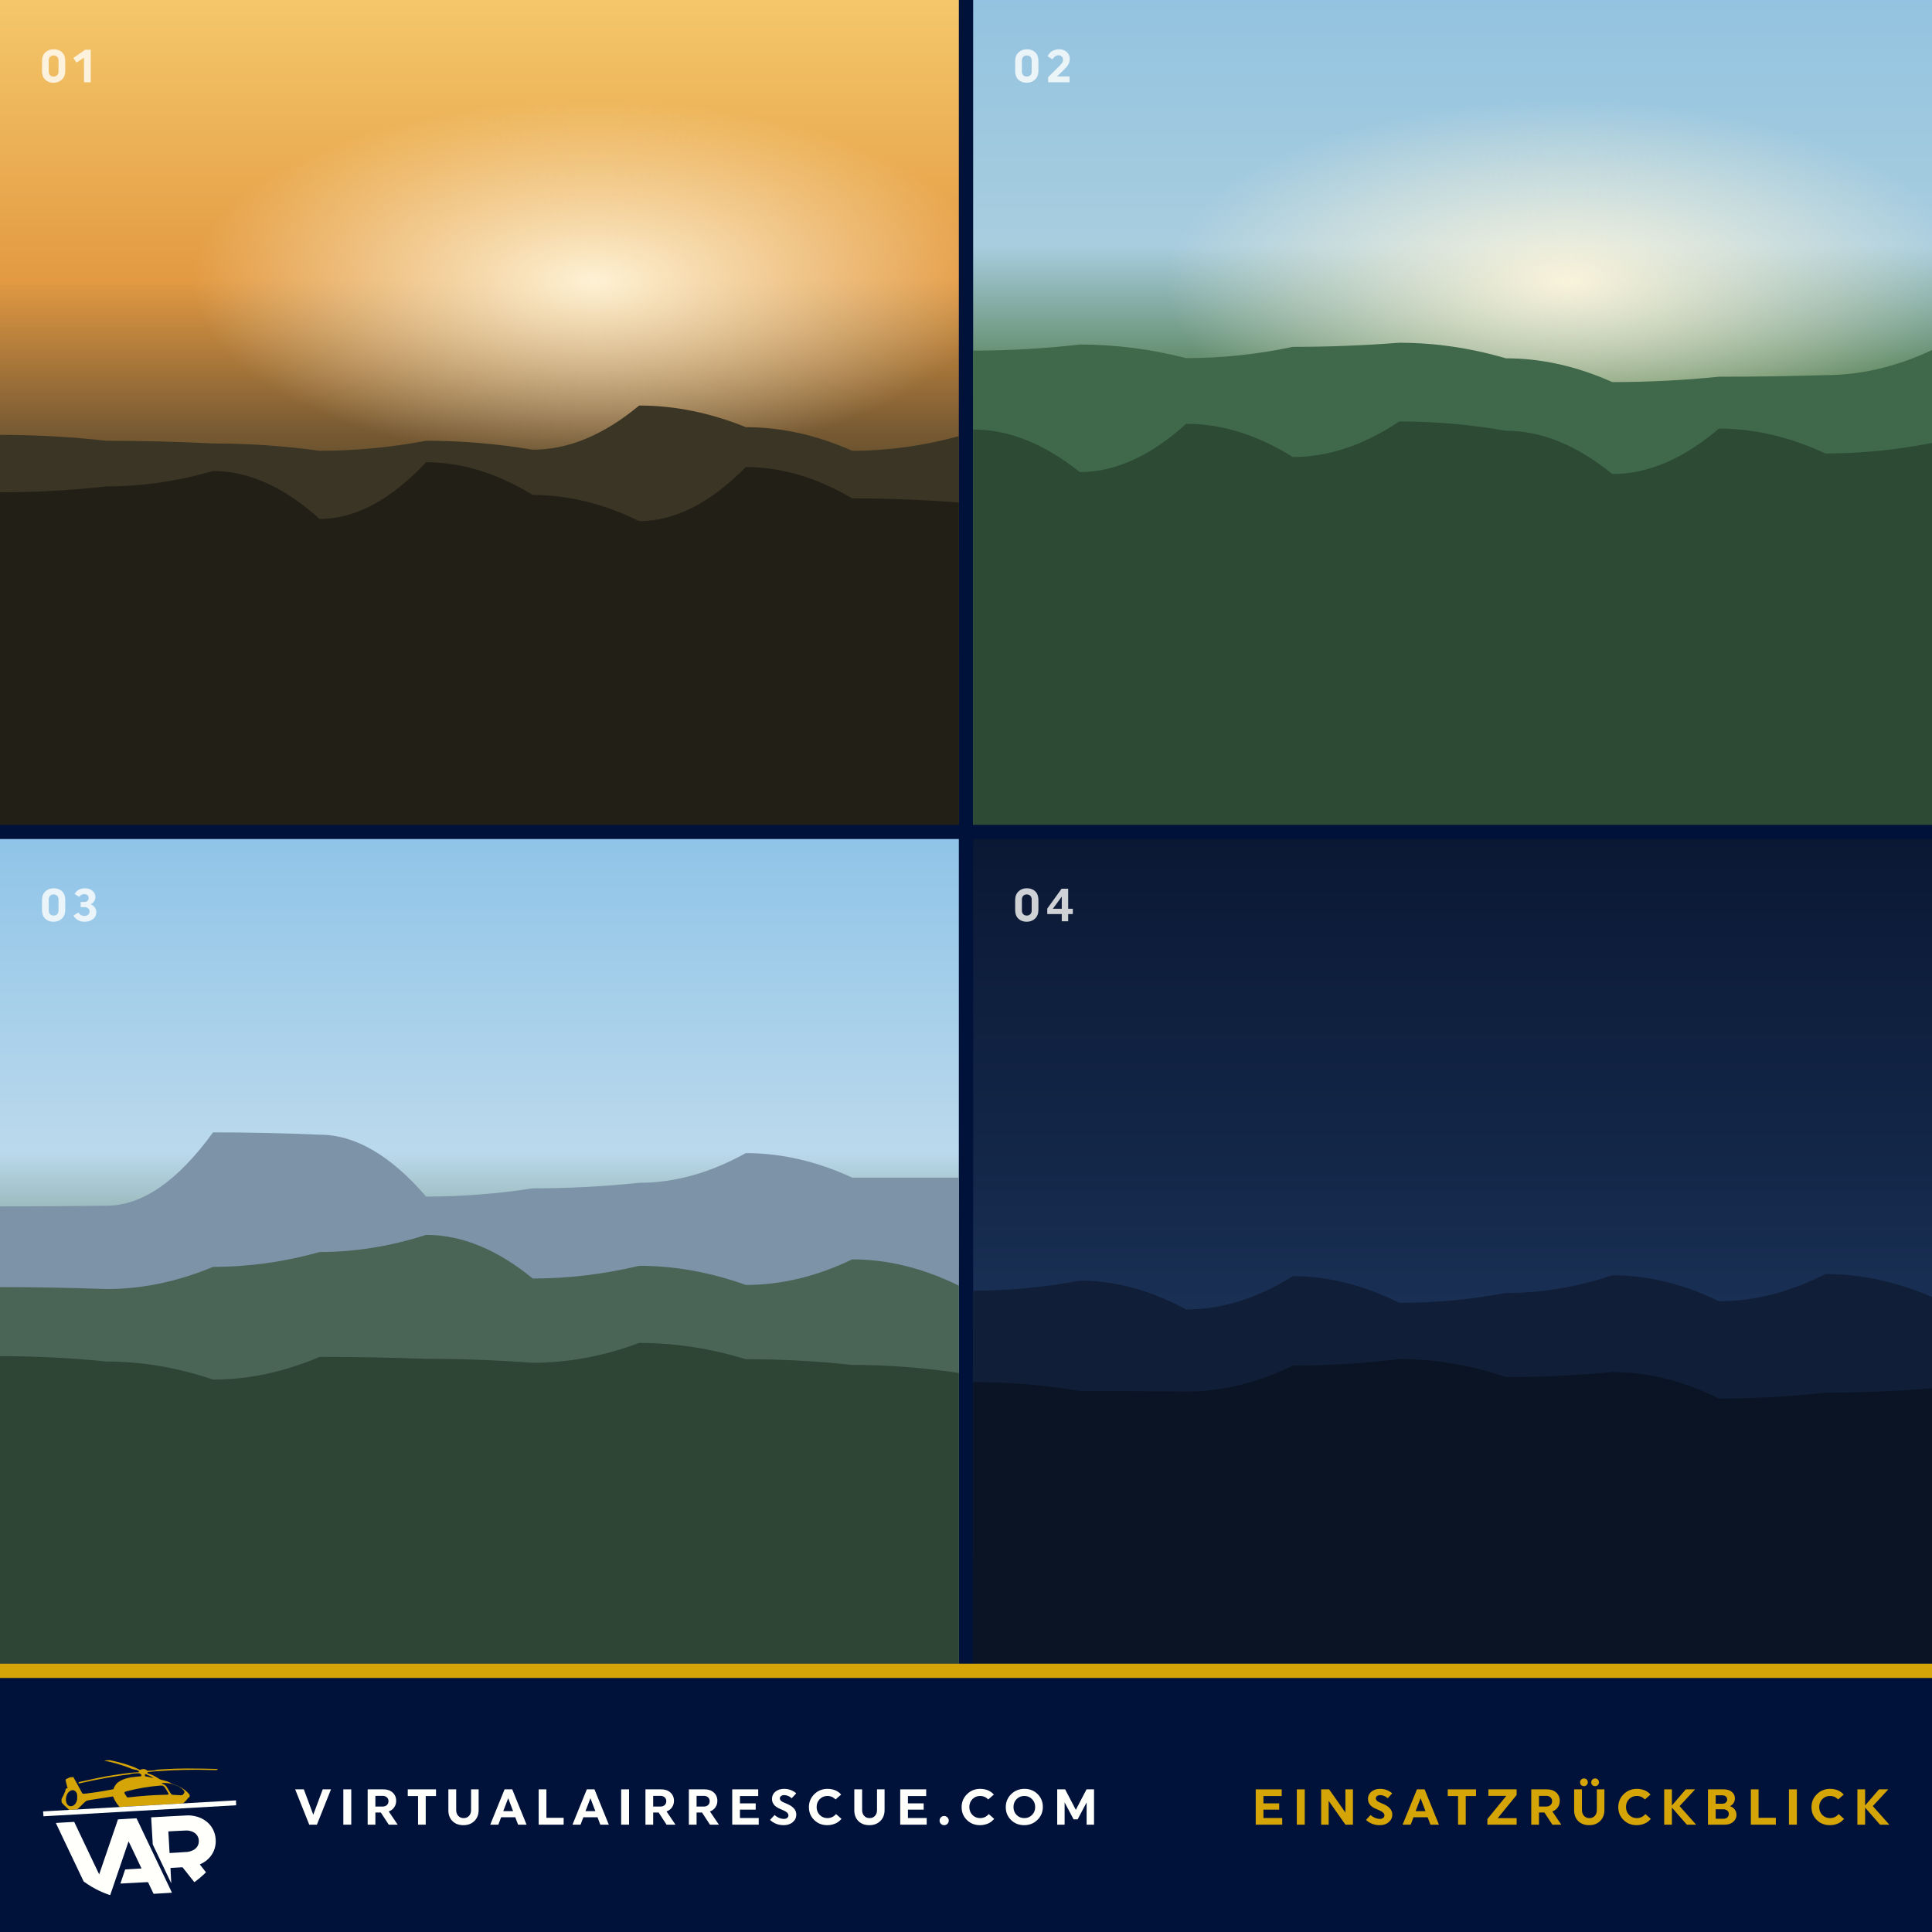
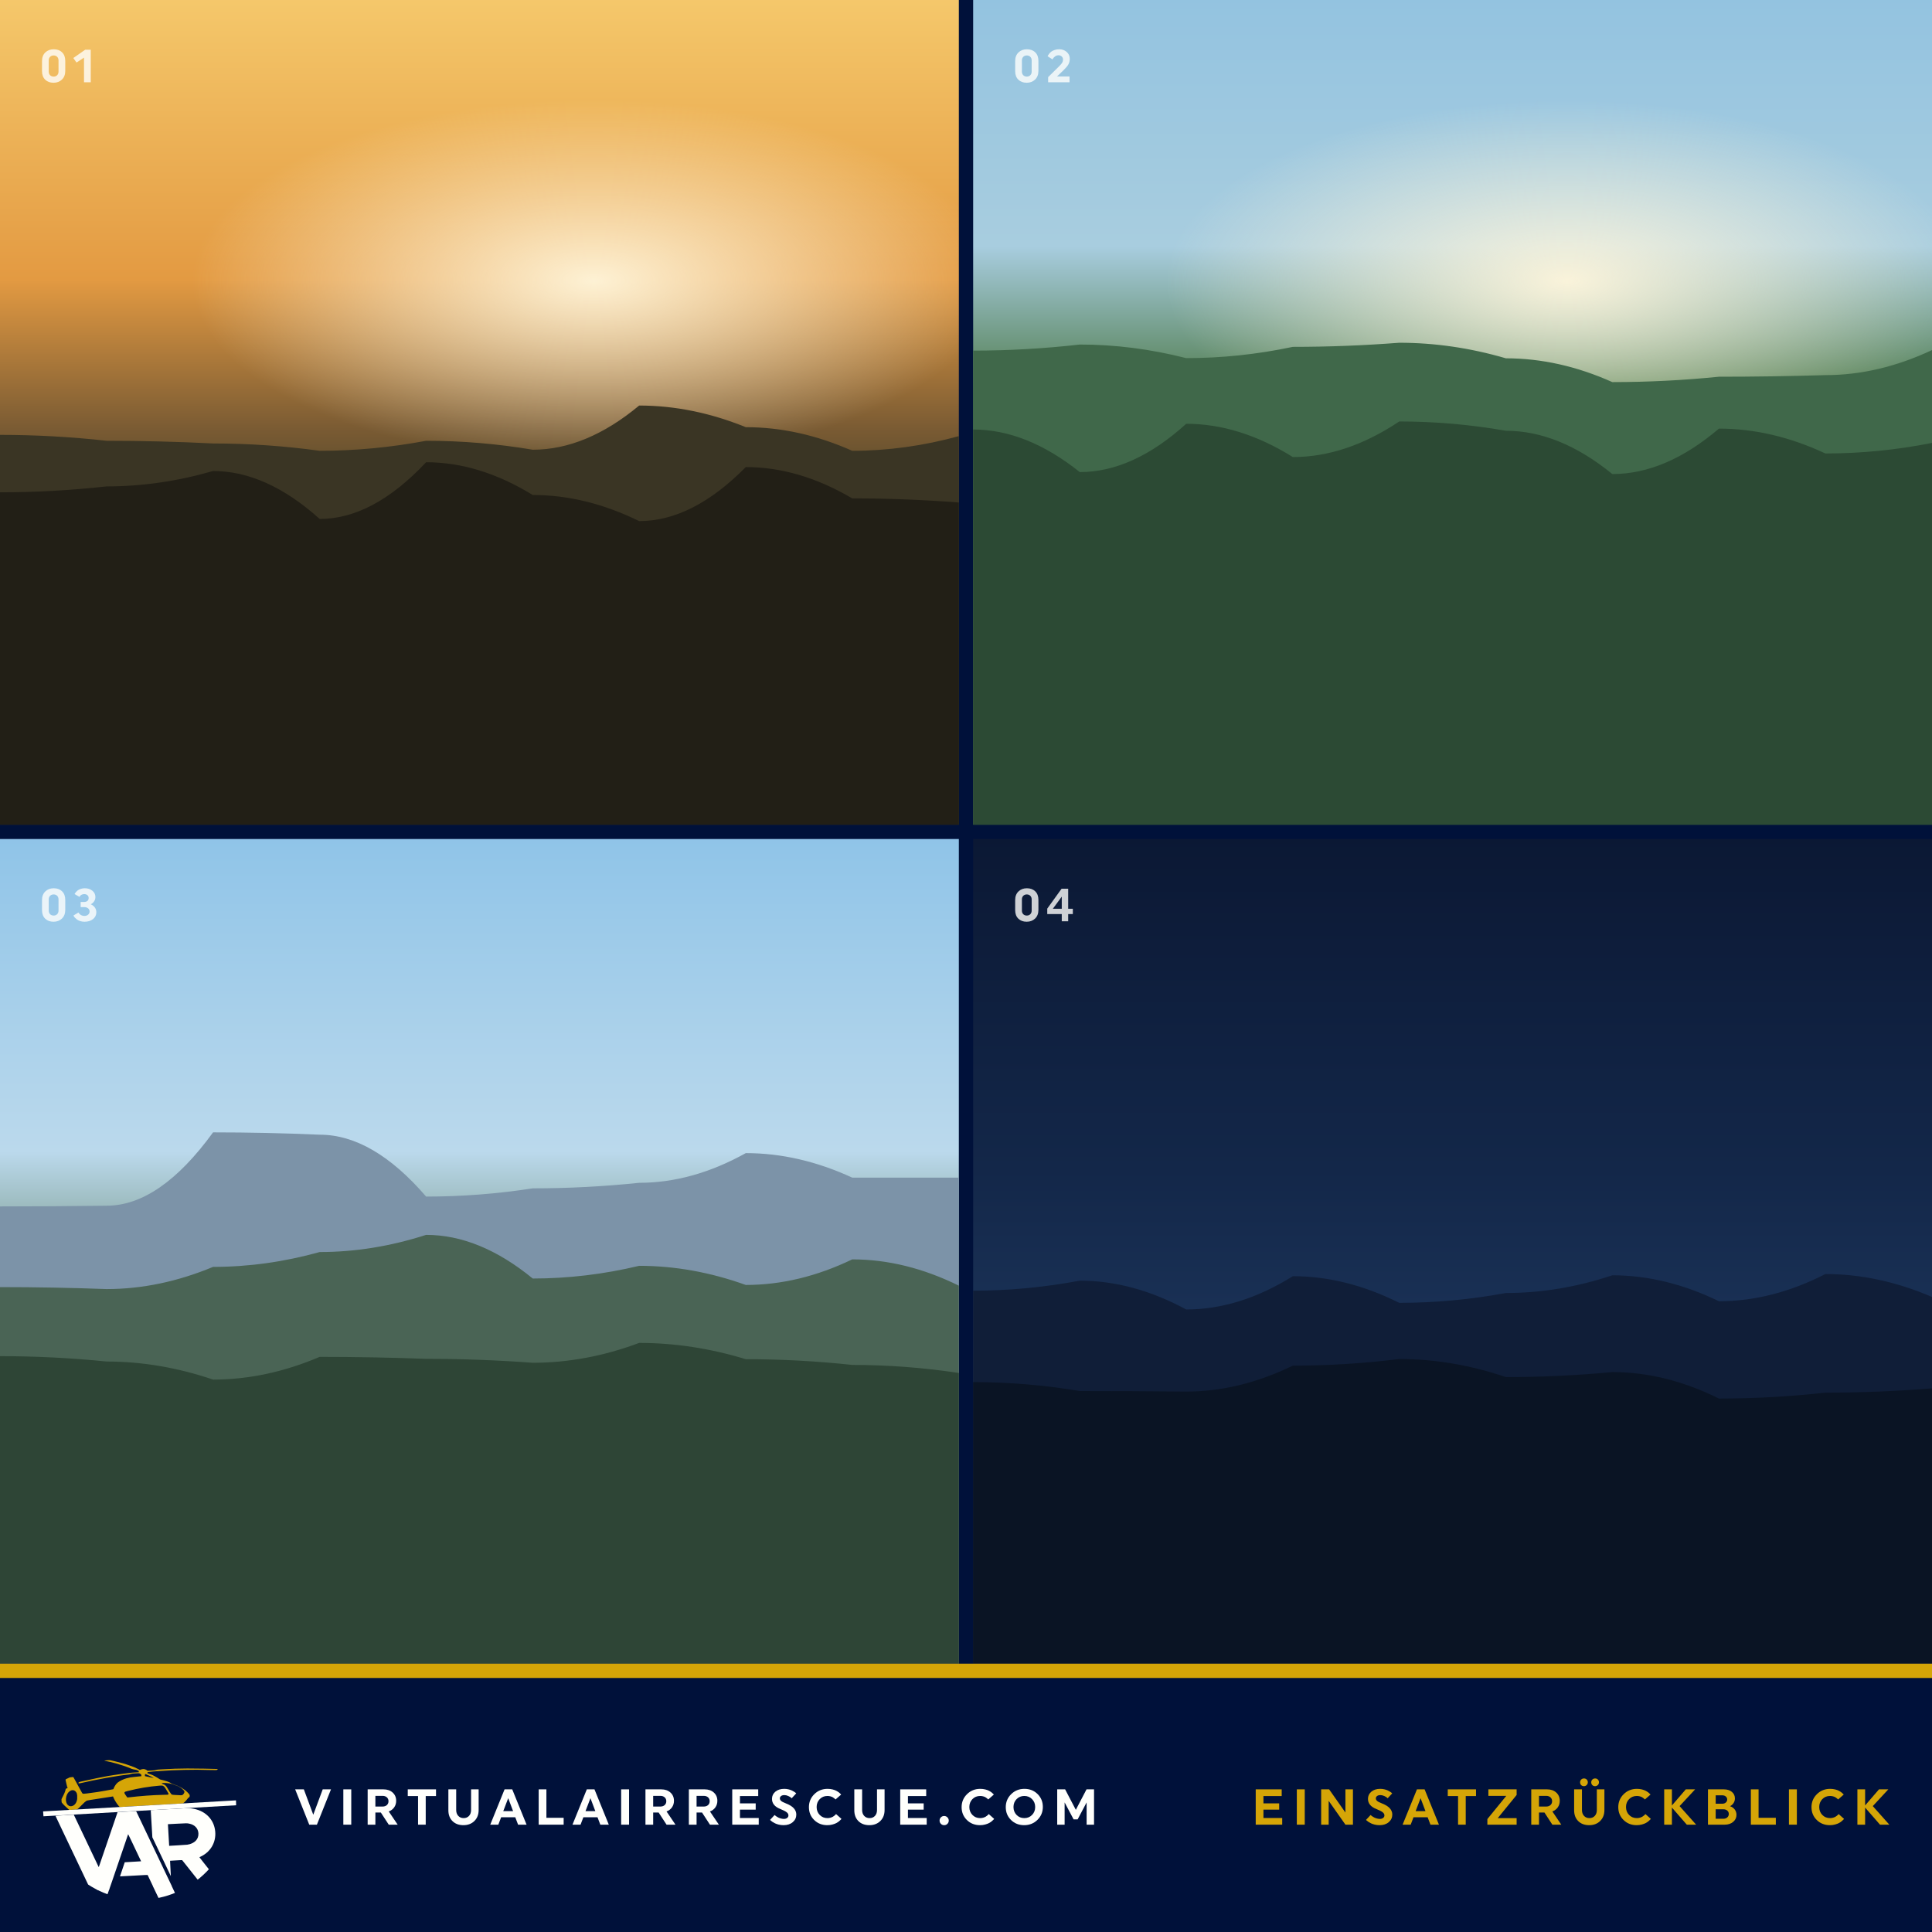
<svg xmlns="http://www.w3.org/2000/svg" viewBox="0 0 1080 1080" width="1080" height="1080">
  <rect width="1080" height="1080" fill="#00113A" />
  <defs>
    <clipPath id="q7">
      <rect x="0.0" y="0.0" width="536.0" height="461.0" />
    </clipPath>
  </defs>
  <g clip-path="url(#q7)">
    <g transform="translate(0.0,0.0)">
      <defs>
        <linearGradient id="sc8" x1="0" y1="0" x2="0" y2="1">
          <stop offset="0%" stop-color="#F5C86B" />
          <stop offset="34%" stop-color="#E39A42" />
          <stop offset="52%" stop-color="#7A5B33" />
          <stop offset="70%" stop-color="#22301F" />
          <stop offset="100%" stop-color="#141D14" />
        </linearGradient>
        <radialGradient id="sc8s">
          <stop offset="0%" stop-color="#FFF6DC" stop-opacity=".95" />
          <stop offset="100%" stop-color="#FFF6DC" stop-opacity="0" />
        </radialGradient>
      </defs>
      <rect width="536.0" height="461.0" fill="url(#sc8)" />
      <ellipse cx="332" cy="157" rx="225" ry="101" fill="url(#sc8s)" />
      <path d="M0,461.0 L0,243.1 Q29.8,243.1 59.6,246.4 Q89.3,246.4 119.1,247.9 Q148.9,247.9 178.7,252.0 Q208.4,252.0 238.2,246.4 Q268.0,246.4 297.8,251.4 Q327.6,251.4 357.3,226.7 Q387.1,226.7 416.9,238.8 Q446.7,238.8 476.4,252.0 Q506.2,252.0 536.0,243.8 L536.0,461.0 Z" fill="#3A3524" />
      <path d="M0,461.0 L0,275.2 Q29.8,275.2 59.6,271.9 Q89.3,271.9 119.1,263.3 Q148.9,263.3 178.7,290.1 Q208.4,290.1 238.2,258.4 Q268.0,258.4 297.8,276.7 Q327.6,276.7 357.3,291.3 Q387.1,291.3 416.9,261.1 Q446.7,261.1 476.4,278.6 Q506.2,278.6 536.0,280.9 L536.0,461.0 Z" fill="#221F16" />
    </g>
  </g>
  <g fill="#FFFFFC" opacity=".8" transform="translate(22.0,46.0)">
    <path transform="translate(0.00,0) scale(0.026,-0.026)" d="M202.0 470.0V230.0Q202.0 181.0 231.0 152.0Q260.0 123.0 307.0 123.0Q354.0 123.0 383.0 152.5Q412.0 182.0 412.0 230.0V470.0Q412.0 518.0 383.0 547.5Q354.0 577.0 307.0 577.0Q260.0 577.0 231.0 547.5Q202.0 518.0 202.0 470.0ZM57.0 240.0V455.0Q57.0 573.0 128.0 641.5Q199.0 710.0 309.0 710.0Q420.0 710.0 488.5 644.0Q557.0 578.0 557.0 460.0V245.0Q557.0 127.0 485.5 58.5Q414.0 -10.0 304.0 -10.0Q194.0 -10.0 125.5 56.0Q57.0 122.0 57.0 240.0Z" />
    <path transform="translate(18.59,0) scale(0.026,-0.026)" d="M15.0 522.0 270.0 700.0H390.0V0.0H245.0V530.0L84.0 425.0Z" />
  </g>
  <defs>
    <clipPath id="q9">
      <rect x="544.0" y="0.0" width="536.0" height="461.0" />
    </clipPath>
  </defs>
  <g clip-path="url(#q9)">
    <g transform="translate(544.0,0.0)">
      <defs>
        <linearGradient id="sc10" x1="0" y1="0" x2="0" y2="1">
          <stop offset="0%" stop-color="#93C3E0" />
          <stop offset="30%" stop-color="#A8CDDF" />
          <stop offset="48%" stop-color="#4E7A4A" />
          <stop offset="74%" stop-color="#335C36" />
          <stop offset="100%" stop-color="#1E3A22" />
        </linearGradient>
        <radialGradient id="sc10s">
          <stop offset="0%" stop-color="#FFF6DC" stop-opacity=".95" />
          <stop offset="100%" stop-color="#FFF6DC" stop-opacity="0" />
        </radialGradient>
      </defs>
      <rect width="536.0" height="461.0" fill="url(#sc10)" />
      <ellipse cx="332" cy="157" rx="225" ry="101" fill="url(#sc10s)" />
      <path d="M0,461.0 L0,196.0 Q29.8,196.0 59.6,192.6 Q89.3,192.6 119.1,200.2 Q148.9,200.2 178.7,193.9 Q208.4,193.9 238.2,191.6 Q268.0,191.6 297.8,200.3 Q327.6,200.3 357.3,213.6 Q387.1,213.6 416.9,210.6 Q446.7,210.6 476.4,209.7 Q506.2,209.7 536.0,195.7 L536.0,461.0 Z" fill="#40684A" />
      <path d="M0,461.0 L0,240.1 Q29.8,240.1 59.6,263.9 Q89.3,263.9 119.1,236.9 Q148.9,236.9 178.7,255.5 Q208.4,255.5 238.2,235.6 Q268.0,235.6 297.8,240.8 Q327.6,240.8 357.3,265.0 Q387.1,265.0 416.9,239.6 Q446.7,239.6 476.4,253.5 Q506.2,253.5 536.0,247.6 L536.0,461.0 Z" fill="#2C4A34" />
    </g>
  </g>
  <g fill="#FFFFFC" opacity=".8" transform="translate(566.0,46.0)">
    <path transform="translate(0.00,0) scale(0.026,-0.026)" d="M202.0 470.0V230.0Q202.0 181.0 231.0 152.0Q260.0 123.0 307.0 123.0Q354.0 123.0 383.0 152.5Q412.0 182.0 412.0 230.0V470.0Q412.0 518.0 383.0 547.5Q354.0 577.0 307.0 577.0Q260.0 577.0 231.0 547.5Q202.0 518.0 202.0 470.0ZM57.0 240.0V455.0Q57.0 573.0 128.0 641.5Q199.0 710.0 309.0 710.0Q420.0 710.0 488.5 644.0Q557.0 578.0 557.0 460.0V245.0Q557.0 127.0 485.5 58.5Q414.0 -10.0 304.0 -10.0Q194.0 -10.0 125.5 56.0Q57.0 122.0 57.0 240.0Z" />
    <path transform="translate(18.59,0) scale(0.026,-0.026)" d="M51.0 111.0 293.0 350.0Q337.0 393.0 354.0 423.0Q371.0 453.0 371.0 489.0Q371.0 528.0 343.5 554.5Q316.0 581.0 273.0 581.0Q235.0 581.0 203.0 558.5Q171.0 536.0 158.0 514.0L145.0 492.0L40.0 560.0Q42.0 566.0 47.0 576.0Q52.0 586.0 72.0 612.0Q92.0 638.0 117.5 658.0Q143.0 678.0 188.5 694.0Q234.0 710.0 287.0 710.0Q386.0 710.0 451.0 651.5Q516.0 593.0 516.0 506.0Q516.0 438.0 487.0 385.5Q458.0 333.0 390.0 268.0L242.0 125.0H511.0V0.0H51.0Z" />
  </g>
  <defs>
    <clipPath id="q11">
      <rect x="0.0" y="469.0" width="536.0" height="461.0" />
    </clipPath>
  </defs>
  <g clip-path="url(#q11)">
    <g transform="translate(0.0,469.0)">
      <defs>
        <linearGradient id="sc12" x1="0" y1="0" x2="0" y2="1">
          <stop offset="0%" stop-color="#8FC4E8" />
          <stop offset="38%" stop-color="#BBD9EC" />
          <stop offset="58%" stop-color="#5F7F63" />
          <stop offset="78%" stop-color="#3C5A45" />
          <stop offset="100%" stop-color="#243A2C" />
        </linearGradient>
      </defs>
      <rect width="536.0" height="461.0" fill="url(#sc12)" />
      <path d="M0,461.0 L0,205.4 Q29.8,205.4 59.6,205.0 Q89.3,205.0 119.1,164.0 Q148.9,164.0 178.7,165.3 Q208.4,165.3 238.2,199.9 Q268.0,199.9 297.8,195.3 Q327.6,195.3 357.3,192.2 Q387.1,192.2 416.9,175.6 Q446.7,175.6 476.4,189.3 Q506.2,189.3 536.0,189.3 L536.0,461.0 Z" fill="#7C93A8" />
      <path d="M0,461.0 L0,250.5 Q29.8,250.5 59.6,251.6 Q89.3,251.6 119.1,239.2 Q148.9,239.2 178.7,230.9 Q208.4,230.9 238.2,221.3 Q268.0,221.3 297.8,245.7 Q327.6,245.7 357.3,238.6 Q387.1,238.6 416.9,249.3 Q446.7,249.3 476.4,235.0 Q506.2,235.0 536.0,249.7 L536.0,461.0 Z" fill="#4A6455" />
      <path d="M0,461.0 L0,289.1 Q29.8,289.1 59.6,292.1 Q89.3,292.1 119.1,302.2 Q148.9,302.2 178.7,289.5 Q208.4,289.5 238.2,290.6 Q268.0,290.6 297.8,292.8 Q327.6,292.8 357.3,281.7 Q387.1,281.7 416.9,290.8 Q446.7,290.8 476.4,294.0 Q506.2,294.0 536.0,298.5 L536.0,461.0 Z" fill="#2E4536" />
    </g>
  </g>
  <g fill="#FFFFFC" opacity=".8" transform="translate(22.0,515.0)">
    <path transform="translate(0.00,0) scale(0.026,-0.026)" d="M202.0 470.0V230.0Q202.0 181.0 231.0 152.0Q260.0 123.0 307.0 123.0Q354.0 123.0 383.0 152.5Q412.0 182.0 412.0 230.0V470.0Q412.0 518.0 383.0 547.5Q354.0 577.0 307.0 577.0Q260.0 577.0 231.0 547.5Q202.0 518.0 202.0 470.0ZM57.0 240.0V455.0Q57.0 573.0 128.0 641.5Q199.0 710.0 309.0 710.0Q420.0 710.0 488.5 644.0Q557.0 578.0 557.0 460.0V245.0Q557.0 127.0 485.5 58.5Q414.0 -10.0 304.0 -10.0Q194.0 -10.0 125.5 56.0Q57.0 122.0 57.0 240.0Z" />
    <path transform="translate(18.59,0) scale(0.026,-0.026)" d="M173.0 415.0H243.0Q292.0 415.0 318.5 438.0Q345.0 461.0 345.0 500.0Q345.0 538.0 318.5 561.0Q292.0 584.0 250.0 584.0Q215.0 584.0 189.5 569.0Q164.0 554.0 156.0 539.0L148.0 524.0L43.0 585.0Q45.0 590.0 49.5 598.5Q54.0 607.0 72.5 628.5Q91.0 650.0 113.5 666.5Q136.0 683.0 176.0 696.5Q216.0 710.0 262.0 710.0Q358.0 710.0 424.0 657.5Q490.0 605.0 490.0 521.0Q490.0 471.0 463.5 430.5Q437.0 390.0 391.0 365.0Q447.0 340.0 478.5 296.0Q510.0 252.0 510.0 194.0Q510.0 103.0 438.5 46.5Q367.0 -10.0 256.0 -10.0Q206.0 -10.0 163.0 4.0Q120.0 18.0 94.5 37.5Q69.0 57.0 50.5 76.5Q32.0 96.0 25.0 110.0L18.0 124.0L126.0 189.0Q127.0 186.0 130.0 181.0Q133.0 176.0 144.5 163.0Q156.0 150.0 169.0 140.5Q182.0 131.0 205.0 123.0Q228.0 115.0 253.0 115.0Q303.0 115.0 334.0 142.5Q365.0 170.0 365.0 209.0Q365.0 251.0 333.0 278.0Q301.0 305.0 242.0 305.0H173.0Z" />
  </g>
  <defs>
    <clipPath id="q13">
      <rect x="544.0" y="469.0" width="536.0" height="461.0" />
    </clipPath>
  </defs>
  <g clip-path="url(#q13)">
    <g transform="translate(544.0,469.0)">
      <defs>
        <linearGradient id="sc14" x1="0" y1="0" x2="0" y2="1">
          <stop offset="0%" stop-color="#0B1834" />
          <stop offset="40%" stop-color="#132749" />
          <stop offset="62%" stop-color="#1B3358" />
          <stop offset="100%" stop-color="#0A1426" />
        </linearGradient>
      </defs>
      <rect width="536.0" height="461.0" fill="url(#sc14)" />
      <path d="M0,461.0 L0,252.5 Q29.8,252.5 59.6,246.9 Q89.3,246.9 119.1,263.0 Q148.9,263.0 178.7,244.4 Q208.4,244.4 238.2,259.3 Q268.0,259.3 297.8,253.8 Q327.6,253.8 357.3,243.9 Q387.1,243.9 416.9,258.4 Q446.7,258.4 476.4,243.2 Q506.2,243.2 536.0,256.0 L536.0,461.0 Z" fill="#101E38" />
      <path d="M0,461.0 L0,303.6 Q29.8,303.6 59.6,308.6 Q89.3,308.6 119.1,308.9 Q148.9,308.9 178.7,294.4 Q208.4,294.4 238.2,290.7 Q268.0,290.7 297.8,300.8 Q327.6,300.8 357.3,298.0 Q387.1,298.0 416.9,312.8 Q446.7,312.8 476.4,309.5 Q506.2,309.5 536.0,307.1 L536.0,461.0 Z" fill="#0A1424" />
    </g>
  </g>
  <g fill="#FFFFFC" opacity=".8" transform="translate(566.0,515.0)">
    <path transform="translate(0.00,0) scale(0.026,-0.026)" d="M202.0 470.0V230.0Q202.0 181.0 231.0 152.0Q260.0 123.0 307.0 123.0Q354.0 123.0 383.0 152.5Q412.0 182.0 412.0 230.0V470.0Q412.0 518.0 383.0 547.5Q354.0 577.0 307.0 577.0Q260.0 577.0 231.0 547.5Q202.0 518.0 202.0 470.0ZM57.0 240.0V455.0Q57.0 573.0 128.0 641.5Q199.0 710.0 309.0 710.0Q420.0 710.0 488.5 644.0Q557.0 578.0 557.0 460.0V245.0Q557.0 127.0 485.5 58.5Q414.0 -10.0 304.0 -10.0Q194.0 -10.0 125.5 56.0Q57.0 122.0 57.0 240.0Z" />
    <path transform="translate(18.59,0) scale(0.026,-0.026)" d="M152.0 269.0H344.0V530.0ZM32.0 272.0 340.0 700.0H482.0V269.0H582.0V155.0H482.0V0.0H344.0V155.0H32.0Z" />
  </g>
  <rect x="0" y="930" width="1080" height="150" fill="#00113A" />
  <rect x="0" y="930" width="1080" height="8" fill="#D5A507" />
  <g transform="translate(24,955.5) scale(0.21094)">
    <defs>
      <clipPath id="n1b15">
        <circle cx="256" cy="256" r="256" />
      </clipPath>
    </defs>
    <g clip-path="url(#n1b15)">
      <circle cx="256" cy="256" r="256" fill="#00113A" />
      <g fill="#D5A507" transform="translate(49.00,134.89) scale(0.414)">
        <path d="M35.7 305.27C27.86 297.99 20 290.67 18.23 289.02C12.94 284.07 7.26 277.76 2.59 271.63C1.3 269.94 1.3 269.94 0.67 259.67C0.04 249.4 0.04 249.4 3.21 243.43C17.85 215.93 25.31 198.26 26.9 187.33C27.45 183.58 26.65 184.36 34.25 180.13C39.92 176.97 39.91 176.98 39.91 175.49C39.91 173.85 39.02 172.61 37.83 172.6C37.11 172.6 37.81 175.22 31.69 149.81C26.64 128.87 26.11 126.2 26.67 124.15C27.12 122.49 32.62 119.37 41.13 115.95C46.53 113.78 47.49 113.3 48.58 112.26C50.67 110.26 58.97 108.69 71.24 107.99C77.19 107.64 74.98 104.81 89.29 131.15C96.15 143.79 105.73 161.29 110.57 170.04C115.41 178.79 120.75 188.62 122.44 191.88C129.48 205.52 134.23 213.21 136.29 214.34C139.72 216.22 170.18 212.83 229.23 204.01C250.02 200.91 306.75 190.88 330.23 186.17C332.66 185.68 332.66 185.68 333.54 183.12C338.5 168.63 350.1 151.3 360.17 143.32C372.8 133.3 397.13 121.34 414.41 116.63C435.84 110.79 444.66 109.17 464.81 107.34C479.81 105.98 511.76 102.62 512.05 102.38C512.08 102.36 511.65 99.49 511.1 96.01C510.1 89.68 510.1 89.68 506.87 88.58C502.65 87.13 501 86.26 499.45 84.67C498.18 83.37 498.18 83.37 487.88 83.75C459.05 84.82 451.08 85.73 441.9 89.01C435.4 91.33 435.45 91.31 428.8 91.97C362.81 98.45 214.12 125.11 126.21 146.21C111.13 149.83 109.91 149.82 109.35 146.09C108.62 141.18 110.96 140.04 130.7 135.68C199.78 120.43 262.82 107.4 294.63 101.81C336.98 94.36 431.41 81.22 452.54 79.84C455.13 79.67 462.05 79.18 467.91 78.75C473.77 78.33 480.74 77.91 483.41 77.82C496.02 77.41 495.76 77.44 495.55 76.49C495.44 76.03 495.28 74.08 495.18 72.17C495.01 68.69 495.01 68.69 493.75 68.38C493.06 68.2 491.24 67.34 489.71 66.47C482.4 62.32 482.87 62.48 475.05 61.23C461.69 59.09 454.17 57.41 449.82 55.59C448.42 55 444.91 53.47 442.02 52.19C431.61 47.57 418.28 42.66 392.8 34.08C364.87 24.67 339.59 17.5 311.76 11.09C299.95 8.37 299.99 8.38 290.21 6.6C279.38 4.63 274.04 3.36 274.55 2.87C275.14 2.3 289.73 0.65 297.88 0.23C311.16 -0.46 311.55 -0.4 341.15 6.74C389.7 18.46 402.15 22.04 437.97 34.58C462.99 43.33 472.02 47.05 486.52 54.55C489.7 56.2 494.13 58.47 496.36 59.59C498.58 60.72 500.74 61.86 501.14 62.13C501.87 62.62 501.89 62.62 504.82 61.38C519.4 55.23 529.43 55.03 540.79 60.69C546.35 63.46 548.17 64.78 548.98 66.6C549.58 67.97 555.31 67.94 575.92 66.45C598.39 64.83 598.39 64.83 607.34 62.29C614.29 60.32 614.14 60.33 639.56 58.79C703.41 54.93 756.26 53.13 806.36 53.13C858.12 53.13 977.54 55.09 996.82 56.26C1000.43 56.48 1001.17 58.14 998.71 60.49C995.29 63.76 991.43 63.94 948.73 62.85C873.08 60.91 856.08 60.83 788.97 62.17C722.22 63.5 694.67 64.8 620.01 70.11C613.86 70.55 607 70.98 604.77 71.07C591.89 71.59 573.5 73.35 567.47 74.64C561.97 75.82 561.32 75.9 556.36 76.04C551.11 76.19 551.11 76.19 550.94 78.75C550.84 80.16 550.57 81.77 550.34 82.33C550.01 83.11 549.99 83.38 550.24 83.47C550.42 83.53 553.42 84.55 556.9 85.72C560.39 86.9 566.25 88.96 569.93 90.32C573.61 91.67 576.74 92.77 576.89 92.77C580.14 92.77 614.7 111.79 625.81 119.69C630.93 123.34 630.93 123.34 636.87 124.75C672.02 133.12 689.95 139.38 701.29 147.24C705.18 149.93 705.18 149.93 720.24 155.31C752.95 166.98 765.35 173.35 790.99 191.66C799.5 197.73 816.67 214.97 819.64 220.42C823.42 227.36 820.75 237.21 814.42 239.63C811.9 240.59 812.26 240.2 804.25 250.61C795.46 262.02 780.6 276.24 776.87 276.82C775.66 277 373.53 299.94 373.25 299.84C371.87 299.33 359.32 284.34 355.46 278.59C344.66 262.51 338.75 252.16 334.39 241.69C332.21 236.45 330.36 232.1 330.28 232.02C329.97 231.71 213.68 249.73 187.97 254.08C164.08 258.12 163.13 258.35 158.5 261.43C151.54 266.06 146.73 270.44 129.11 288.18C98.73 318.77 105.03 315.29 77.25 316.85C63.91 317.61 52.31 318.29 51.48 318.37C49.96 318.52 49.96 318.52 35.7 305.27ZM65.16 294.35C83.73 291.12 97.51 273.39 100.91 248.38C101.38 244.97 101.37 230.17 100.9 226C99.56 213.99 98.8 211.61 94.02 204.55C76.64 178.83 40.43 194.92 31.18 232.47C22.2 268.91 38.7 298.96 65.16 294.35ZM426.51 238.42C508.82 228.76 585.47 223.14 652.64 221.81C692.24 221.03 690.56 222.48 677.71 200.11C656.08 162.43 653.86 160.82 626.75 163.14C557.73 169.02 495.94 179.34 427.86 196.36C408.78 201.13 406.7 201.91 404.56 205.13C401.84 209.25 402.31 210.47 412.79 226.27C421.54 239.45 421.09 239.05 426.51 238.42ZM771.34 224.12C780.47 221.3 789.76 206.88 786.96 199.86C783.31 190.7 764.16 174.62 748.38 167.48C741.64 164.43 718.63 155.97 707.64 152.51C687.74 146.23 651.12 143.59 643.34 147.88C640.63 149.37 642.43 150.74 649.96 152.91C662.3 156.47 670.56 163.87 679.03 178.98C687.23 193.6 699.29 212.89 702.16 215.99C707.1 221.32 707.66 221.47 727.59 222.62C764.71 224.76 768.81 224.9 771.34 224.12ZM591.15 114.24C591.15 114.08 588 112.11 584.82 110.28C578.3 106.55 556.35 96.34 545.07 91.8C543.08 91 540.82 89.97 540.03 89.52C537.82 88.26 535.19 88.74 534.96 90.44C534.72 92.22 534.14 101.92 534.27 102.04C534.33 102.09 541.55 103.67 550.3 105.55C559.05 107.43 571.61 110.17 578.21 111.63C589.8 114.19 591.15 114.47 591.15 114.24Z" fill-rule="evenodd" />
      </g>
      <g transform="translate(256,256) rotate(-3.275)">
        <rect x="-614.4" y="0" width="1228.8" height="13" fill="#FFFFFC" />
      </g>
      <g transform="rotate(-3.275 256 256)">
        <defs>
          <clipPath id="wc1b15">
            <circle cx="256" cy="256" r="249.00" />
          </clipPath>
        </defs>
        <g clip-path="url(#wc1b15)">
-           <g fill="#FFFFFC" transform="translate(32.03,288.10) scale(0.42394)">
+           <g fill="#FFFFFC" transform="translate(32.03,269.00) scale(0.42394)">
            <path d="M195.1 478.09C193.93 477.63 193.3 476.14 173.69 427.85C169.31 417.07 161.96 399.04 157.36 387.77C144.85 357.16 130.53 321.99 124.7 307.6C121.86 300.58 116.25 286.82 112.24 277.02C99.77 246.52 89.4 221.12 84.01 207.84C76.29 188.85 63.1 156.48 36.82 92.04C5.35 14.87 0 1.67 0 1.08C0 0.81 25.85 0.66 57.45 0.74L114.9 0.89L119.73 12.77C122.38 19.3 128.74 34.93 133.87 47.51C145.14 75.16 159.52 110.48 170.14 136.58C174.45 147.19 182.06 165.9 187.05 178.15C196.26 200.76 206.8 226.67 220.74 260.99C224.99 271.44 230.49 284.93 232.96 290.97C235.43 297.02 240.44 309.31 244.09 318.29C251.9 337.51 251.75 337.2 252.42 336.01C252.69 335.53 256.69 325.8 261.33 314.39C269.84 293.41 277.55 274.47 295.12 231.29C300.44 218.23 308.05 199.52 312.04 189.73C318.74 173.26 325.93 155.59 346.48 105.11C350.8 94.49 358.42 75.79 363.41 63.54C368.4 51.29 376.16 32.19 380.66 21.08L388.83 0.89L446.64 0.59C478.44 0.43 504.66 0.45 504.91 0.64C505.16 0.82 508.67 9.11 512.7 19.04C516.73 28.98 524.11 47.13 529.11 59.38C541.84 90.6 555.55 124.24 565.9 149.64C570.75 161.56 578.1 179.6 582.23 189.73C586.36 199.85 593.99 218.56 599.17 231.29C604.36 244.03 612.91 265.01 618.18 277.91C633.59 315.68 644.01 341.24 650.83 358.08C654.35 366.73 659.95 380.49 663.29 388.66C666.63 396.82 673.22 412.99 677.95 424.58C682.68 436.18 689.46 452.8 693.03 461.52C696.6 470.24 699.52 477.52 699.52 477.7C699.52 477.88 673.66 478.03 642.04 478.03L584.56 478.03L581.68 471.05C577.2 460.19 560.23 418.53 557.18 410.93C555.68 407.17 554.19 403.76 553.87 403.36C553.42 402.77 535.39 402.61 467.27 402.61C419.95 402.61 381.24 402.46 381.24 402.26C381.24 402.07 384.56 393.72 388.61 383.71C396.8 363.5 408.21 335.11 412.82 323.49L415.81 315.92L467.08 315.77L518.34 315.62L513.87 304.63C511.41 298.59 505.44 283.89 500.59 271.97C495.75 260.05 487.88 240.68 483.1 228.92C478.32 217.16 470.83 198.72 466.45 187.95C450.59 148.87 447.82 142.25 447.34 142.09C447.07 142 445.2 146.13 443.18 151.28C441.16 156.42 434.67 172.52 428.75 187.05C422.83 201.59 414.81 221.36 410.93 231C407.04 240.63 399.56 259.07 394.3 271.97C376.24 316.27 366.82 339.41 358.64 359.56C345.14 392.83 338.8 408.42 330.37 429.04C311.03 476.38 310.36 477.95 309.1 478.28C307.23 478.79 196.4 478.6 195.1 478.09ZM881.95 474.91C879.81 472 876.03 466.65 856.48 438.84C852.23 432.79 840.49 416.09 830.38 401.72C820.26 387.35 807.21 368.78 801.36 360.45C784.84 336.91 776.14 324.62 775.21 323.48C774.4 322.5 772.01 322.45 736.79 322.59L699.23 322.74L698.93 370.83L698.63 418.92L690.21 398.15C685.57 386.72 677.74 367.49 672.81 355.4C667.87 343.32 660.52 325.28 656.47 315.32C652.42 305.36 644.8 286.65 639.54 273.75C634.28 260.85 625.94 240.41 621.01 228.33C616.08 216.24 608.68 198.2 604.57 188.24L597.09 170.13L596.94 85.03L596.79 -0.07L711.55 0.16C835.48 0.41 832.04 0.32 850.36 3.58C934.1 18.49 989.12 78.21 991.5 156.77C993.56 225.09 954.38 283.51 889.7 308.51C886.35 309.81 883.62 311.05 883.61 311.28C883.61 311.67 888.25 318.33 910.61 350.06C915.44 356.92 922.68 367.21 926.69 372.92C930.71 378.64 938.14 389.19 943.21 396.38C948.28 403.56 955.61 413.98 959.5 419.54C963.39 425.09 972.96 438.72 980.78 449.82C999.57 476.5 1000 477.12 1000 477.61C1000 477.84 973.95 478.03 942.12 478.03C884.24 478.03 884.24 478.03 881.95 474.91ZM812.44 228.62C858.16 224.16 885.99 198.77 885.99 161.52C885.99 130.34 865.44 106.28 831.53 97.74C817.42 94.19 818.24 94.23 756.09 93.98L698.93 93.75L698.93 161.48L698.93 229.22L752.61 229.22C784.27 229.22 808.81 228.97 812.44 228.62Z" fill-rule="evenodd" />
+             <path d="M192.83 474.62 L311.60 474.62 L252.04 614.97 L252.04 614.97 ZM582.75 474.62 L697.88 474.62 L780.63 678.62 L666.26 678.62 ZM887.32 474.62 L997.18 474.62 L1138.70 678.62 L1067.96 678.62 Z" />
          </g>
        </g>
      </g>
    </g>
  </g>
  <g fill="#FFFFFC" transform="translate(165.0,1020.0)">
    <path transform="translate(0.00,0) scale(0.0282,-0.0282)" d="M279.0 0.0 0.0 700.0H172.0L359.0 197.0L546.0 700.0H710.0L431.0 0.0Z" />
    <path transform="translate(24.53,0) scale(0.0282,-0.0282)" d="M85.0 0.0V700.0H242.0V0.0Z" />
    <path transform="translate(38.27,0) scale(0.0282,-0.0282)" d="M374.0 571.0H233.0V359.0H374.0Q429.0 359.0 461.0 388.5Q493.0 418.0 493.0 465.0Q493.0 512.0 461.0 541.5Q429.0 571.0 374.0 571.0ZM80.0 0.0V700.0H393.0Q505.0 700.0 575.0 637.0Q645.0 574.0 645.0 473.0Q645.0 399.0 605.5 343.0Q566.0 287.0 498.0 262.0L675.0 0.0H498.0L341.0 241.0H233.0V0.0Z" />
    <path transform="translate(62.52,0) scale(0.0282,-0.0282)" d="M575.0 567.0H371.0V0.0H219.0V567.0H15.0V700.0H575.0Z" />
    <path transform="translate(83.67,0) scale(0.0282,-0.0282)" d="M520.0 700.0H670.0V290.0Q670.0 156.0 586.0 73.0Q502.0 -10.0 368.0 -10.0Q233.0 -10.0 151.5 70.5Q70.0 151.0 70.0 285.0V700.0H225.0V290.0Q225.0 218.0 266.0 174.0Q307.0 130.0 373.0 130.0Q439.0 130.0 479.5 174.0Q520.0 218.0 520.0 290.0Z" />
    <path transform="translate(109.05,0) scale(0.0282,-0.0282)" d="M356.0 525.0 258.0 268.0H453.0ZM436.0 700.0 720.0 0.0H552.0L496.0 147.0H216.0L160.0 0.0H0.0L284.0 700.0Z" />
    <path transform="translate(133.87,0) scale(0.0282,-0.0282)" d="M575.0 0.0H80.0V700.0H233.0V136.0H575.0Z" />
    <path transform="translate(155.02,0) scale(0.0282,-0.0282)" d="M356.0 525.0 258.0 268.0H453.0ZM436.0 700.0 720.0 0.0H552.0L496.0 147.0H216.0L160.0 0.0H0.0L284.0 700.0Z" />
    <path transform="translate(179.83,0) scale(0.0282,-0.0282)" d="M85.0 0.0V700.0H242.0V0.0Z" />
    <path transform="translate(193.56,0) scale(0.0282,-0.0282)" d="M374.0 571.0H233.0V359.0H374.0Q429.0 359.0 461.0 388.5Q493.0 418.0 493.0 465.0Q493.0 512.0 461.0 541.5Q429.0 571.0 374.0 571.0ZM80.0 0.0V700.0H393.0Q505.0 700.0 575.0 637.0Q645.0 574.0 645.0 473.0Q645.0 399.0 605.5 343.0Q566.0 287.0 498.0 262.0L675.0 0.0H498.0L341.0 241.0H233.0V0.0Z" />
    <path transform="translate(217.82,0) scale(0.0282,-0.0282)" d="M374.0 571.0H233.0V359.0H374.0Q429.0 359.0 461.0 388.5Q493.0 418.0 493.0 465.0Q493.0 512.0 461.0 541.5Q429.0 571.0 374.0 571.0ZM80.0 0.0V700.0H393.0Q505.0 700.0 575.0 637.0Q645.0 574.0 645.0 473.0Q645.0 399.0 605.5 343.0Q566.0 287.0 498.0 262.0L675.0 0.0H498.0L341.0 241.0H233.0V0.0Z" />
    <path transform="translate(242.07,0) scale(0.0282,-0.0282)" d="M605.0 0.0H80.0V700.0H595.0V567.0H233.0V422.0H545.0V298.0H233.0V132.0H605.0Z" />
    <path transform="translate(264.91,0) scale(0.0282,-0.0282)" d="M340.0 419.0Q540.0 341.0 540.0 200.0Q540.0 110.0 470.0 50.0Q400.0 -10.0 287.0 -10.0Q238.0 -10.0 192.5 1.0Q147.0 12.0 117.0 27.0Q87.0 42.0 64.0 57.5Q41.0 73.0 30.0 84.0L20.0 95.0L110.0 192.0Q113.0 189.0 119.0 183.5Q125.0 178.0 144.0 164.5Q163.0 151.0 183.5 141.0Q204.0 131.0 234.5 122.5Q265.0 114.0 295.0 114.0Q334.0 114.0 359.0 133.5Q384.0 153.0 384.0 183.0Q384.0 218.0 350.0 245.5Q316.0 273.0 225.0 310.0Q58.0 375.0 58.0 511.0Q58.0 598.0 125.0 654.0Q192.0 710.0 301.0 710.0Q344.0 710.0 384.0 700.5Q424.0 691.0 450.5 678.0Q477.0 665.0 498.0 652.0Q519.0 639.0 528.0 630.0L538.0 620.0L448.0 523.0Q441.0 530.0 429.0 540.5Q417.0 551.0 379.5 568.5Q342.0 586.0 303.0 586.0Q261.0 586.0 237.5 567.0Q214.0 548.0 214.0 523.0Q214.0 492.0 240.5 469.5Q267.0 447.0 340.0 419.0Z" />
    <path transform="translate(285.92,0) scale(0.0282,-0.0282)" d="M415.0 710.0Q467.0 710.0 513.5 698.5Q560.0 687.0 590.0 670.5Q620.0 654.0 642.0 637.0Q664.0 620.0 674.0 608.0L684.0 597.0L572.0 499.0Q570.0 502.0 566.0 506.5Q562.0 511.0 547.0 523.0Q532.0 535.0 515.5 544.5Q499.0 554.0 471.0 561.5Q443.0 569.0 413.0 569.0Q320.0 569.0 259.0 506.0Q198.0 443.0 198.0 350.0Q198.0 256.0 259.0 193.0Q320.0 130.0 413.0 130.0Q445.0 130.0 474.0 138.5Q503.0 147.0 522.0 158.5Q541.0 170.0 555.0 182.0Q569.0 194.0 576.0 202.0L582.0 211.0L690.0 115.0Q686.0 110.0 679.0 101.5Q672.0 93.0 647.0 71.5Q622.0 50.0 592.0 33.5Q562.0 17.0 513.0 3.5Q464.0 -10.0 410.0 -10.0Q254.0 -10.0 149.5 92.5Q45.0 195.0 45.0 347.0Q45.0 499.0 152.0 604.5Q259.0 710.0 415.0 710.0Z" />
    <path transform="translate(310.59,0) scale(0.0282,-0.0282)" d="M520.0 700.0H670.0V290.0Q670.0 156.0 586.0 73.0Q502.0 -10.0 368.0 -10.0Q233.0 -10.0 151.5 70.5Q70.0 151.0 70.0 285.0V700.0H225.0V290.0Q225.0 218.0 266.0 174.0Q307.0 130.0 373.0 130.0Q439.0 130.0 479.5 174.0Q520.0 218.0 520.0 290.0Z" />
    <path transform="translate(335.97,0) scale(0.0282,-0.0282)" d="M605.0 0.0H80.0V700.0H595.0V567.0H233.0V422.0H545.0V298.0H233.0V132.0H605.0Z" />
    <path transform="translate(358.82,0) scale(0.0282,-0.0282)" d="M141.0 172.0Q178.0 172.0 205.0 145.0Q232.0 118.0 232.0 81.0Q232.0 43.0 205.5 16.5Q179.0 -10.0 141.0 -10.0Q103.0 -10.0 76.5 16.5Q50.0 43.0 50.0 81.0Q50.0 119.0 76.5 145.5Q103.0 172.0 141.0 172.0Z" />
    <path transform="translate(371.28,0) scale(0.0282,-0.0282)" d="M415.0 710.0Q467.0 710.0 513.5 698.5Q560.0 687.0 590.0 670.5Q620.0 654.0 642.0 637.0Q664.0 620.0 674.0 608.0L684.0 597.0L572.0 499.0Q570.0 502.0 566.0 506.5Q562.0 511.0 547.0 523.0Q532.0 535.0 515.5 544.5Q499.0 554.0 471.0 561.5Q443.0 569.0 413.0 569.0Q320.0 569.0 259.0 506.0Q198.0 443.0 198.0 350.0Q198.0 256.0 259.0 193.0Q320.0 130.0 413.0 130.0Q445.0 130.0 474.0 138.5Q503.0 147.0 522.0 158.5Q541.0 170.0 555.0 182.0Q569.0 194.0 576.0 202.0L582.0 211.0L690.0 115.0Q686.0 110.0 679.0 101.5Q672.0 93.0 647.0 71.5Q622.0 50.0 592.0 33.5Q562.0 17.0 513.0 3.5Q464.0 -10.0 410.0 -10.0Q254.0 -10.0 149.5 92.5Q45.0 195.0 45.0 347.0Q45.0 499.0 152.0 604.5Q259.0 710.0 415.0 710.0Z" />
    <path transform="translate(395.96,0) scale(0.0282,-0.0282)" d="M413.0 130.0Q505.0 130.0 566.5 193.0Q628.0 256.0 628.0 350.0Q628.0 443.0 566.5 506.0Q505.0 569.0 413.0 569.0Q320.0 569.0 259.0 506.0Q198.0 443.0 198.0 350.0Q198.0 256.0 259.0 193.0Q320.0 130.0 413.0 130.0ZM152.0 604.5Q259.0 710.0 415.0 710.0Q571.0 710.0 675.5 607.0Q780.0 504.0 780.0 352.0Q780.0 200.0 673.0 95.0Q566.0 -10.0 410.0 -10.0Q254.0 -10.0 149.5 92.5Q45.0 195.0 45.0 347.0Q45.0 499.0 152.0 604.5Z" />
    <path transform="translate(423.73,0) scale(0.0282,-0.0282)" d="M405.0 105.0 227.0 441.0V0.0H80.0V700.0H237.0L449.0 294.0L661.0 700.0H810.0V0.0H663.0V441.0L485.0 105.0Z" />
  </g>
  <g fill="#D5A507" transform="translate(699.7,1020.0)">
    <path transform="translate(0.00,0) scale(0.0282,-0.0282)" d="M605.0 0.0H80.0V700.0H595.0V567.0H233.0V422.0H545.0V298.0H233.0V132.0H605.0Z" />
    <path transform="translate(22.84,0) scale(0.0282,-0.0282)" d="M85.0 0.0V700.0H242.0V0.0Z" />
    <path transform="translate(36.58,0) scale(0.0282,-0.0282)" d="M561.0 0.0 229.0 472.0V0.0H80.0V700.0H238.0L561.0 240.0V700.0H710.0V0.0Z" />
    <path transform="translate(63.37,0) scale(0.0282,-0.0282)" d="M340.0 419.0Q540.0 341.0 540.0 200.0Q540.0 110.0 470.0 50.0Q400.0 -10.0 287.0 -10.0Q238.0 -10.0 192.5 1.0Q147.0 12.0 117.0 27.0Q87.0 42.0 64.0 57.5Q41.0 73.0 30.0 84.0L20.0 95.0L110.0 192.0Q113.0 189.0 119.0 183.5Q125.0 178.0 144.0 164.5Q163.0 151.0 183.5 141.0Q204.0 131.0 234.5 122.5Q265.0 114.0 295.0 114.0Q334.0 114.0 359.0 133.5Q384.0 153.0 384.0 183.0Q384.0 218.0 350.0 245.5Q316.0 273.0 225.0 310.0Q58.0 375.0 58.0 511.0Q58.0 598.0 125.0 654.0Q192.0 710.0 301.0 710.0Q344.0 710.0 384.0 700.5Q424.0 691.0 450.5 678.0Q477.0 665.0 498.0 652.0Q519.0 639.0 528.0 630.0L538.0 620.0L448.0 523.0Q441.0 530.0 429.0 540.5Q417.0 551.0 379.5 568.5Q342.0 586.0 303.0 586.0Q261.0 586.0 237.5 567.0Q214.0 548.0 214.0 523.0Q214.0 492.0 240.5 469.5Q267.0 447.0 340.0 419.0Z" />
    <path transform="translate(84.37,0) scale(0.0282,-0.0282)" d="M356.0 525.0 258.0 268.0H453.0ZM436.0 700.0 720.0 0.0H552.0L496.0 147.0H216.0L160.0 0.0H0.0L284.0 700.0Z" />
    <path transform="translate(109.19,0) scale(0.0282,-0.0282)" d="M575.0 567.0H371.0V0.0H219.0V567.0H15.0V700.0H575.0Z" />
    <path transform="translate(130.34,0) scale(0.0282,-0.0282)" d="M630.0 0.0H50.0V111.0L425.0 571.0H70.0V700.0H630.0V589.0L255.0 129.0H630.0Z" />
    <path transform="translate(154.03,0) scale(0.0282,-0.0282)" d="M374.0 571.0H233.0V359.0H374.0Q429.0 359.0 461.0 388.5Q493.0 418.0 493.0 465.0Q493.0 512.0 461.0 541.5Q429.0 571.0 374.0 571.0ZM80.0 0.0V700.0H393.0Q505.0 700.0 575.0 637.0Q645.0 574.0 645.0 473.0Q645.0 399.0 605.5 343.0Q566.0 287.0 498.0 262.0L675.0 0.0H498.0L341.0 241.0H233.0V0.0Z" />
    <path transform="translate(178.28,0) scale(0.0282,-0.0282)" d="M520.0 700.0H670.0V290.0Q670.0 156.0 586.0 73.0Q502.0 -10.0 368.0 -10.0Q233.0 -10.0 151.5 70.5Q70.0 151.0 70.0 285.0V700.0H225.0V290.0Q225.0 218.0 266.0 174.0Q307.0 130.0 373.0 130.0Q439.0 130.0 479.5 174.0Q520.0 218.0 520.0 290.0ZM562.0 840.0Q562.0 808.0 539.5 785.5Q517.0 763.0 485.0 763.0Q452.0 763.0 430.5 784.5Q409.0 806.0 409.0 839.0Q409.0 872.0 431.0 894.0Q453.0 916.0 486.0 916.0Q519.0 916.0 540.5 894.5Q562.0 873.0 562.0 840.0ZM341.0 840.0Q341.0 808.0 318.5 785.5Q296.0 763.0 264.0 763.0Q231.0 763.0 209.5 784.5Q188.0 806.0 188.0 839.0Q188.0 872.0 210.0 894.0Q232.0 916.0 265.0 916.0Q298.0 916.0 319.5 894.5Q341.0 873.0 341.0 840.0Z" />
    <path transform="translate(203.66,0) scale(0.0282,-0.0282)" d="M415.0 710.0Q467.0 710.0 513.5 698.5Q560.0 687.0 590.0 670.5Q620.0 654.0 642.0 637.0Q664.0 620.0 674.0 608.0L684.0 597.0L572.0 499.0Q570.0 502.0 566.0 506.5Q562.0 511.0 547.0 523.0Q532.0 535.0 515.5 544.5Q499.0 554.0 471.0 561.5Q443.0 569.0 413.0 569.0Q320.0 569.0 259.0 506.0Q198.0 443.0 198.0 350.0Q198.0 256.0 259.0 193.0Q320.0 130.0 413.0 130.0Q445.0 130.0 474.0 138.5Q503.0 147.0 522.0 158.5Q541.0 170.0 555.0 182.0Q569.0 194.0 576.0 202.0L582.0 211.0L690.0 115.0Q686.0 110.0 679.0 101.5Q672.0 93.0 647.0 71.5Q622.0 50.0 592.0 33.5Q562.0 17.0 513.0 3.5Q464.0 -10.0 410.0 -10.0Q254.0 -10.0 149.5 92.5Q45.0 195.0 45.0 347.0Q45.0 499.0 152.0 604.5Q259.0 710.0 415.0 710.0Z" />
    <path transform="translate(228.34,0) scale(0.0282,-0.0282)" d="M528.0 0.0 233.0 339.0V0.0H80.0V700.0H233.0V381.0L508.0 700.0H693.0L385.0 368.0L713.0 0.0Z" />
    <path transform="translate(252.81,0) scale(0.0282,-0.0282)" d="M233.0 415.0H361.0Q407.0 415.0 434.0 439.0Q461.0 463.0 461.0 498.0Q461.0 534.0 434.0 558.0Q407.0 582.0 361.0 582.0H233.0ZM80.0 700.0H394.0Q493.0 700.0 553.5 650.0Q614.0 600.0 614.0 521.0Q614.0 471.0 588.5 430.5Q563.0 390.0 517.0 366.0Q577.0 346.0 611.0 300.0Q645.0 254.0 645.0 194.0Q645.0 111.0 579.5 55.5Q514.0 0.0 412.0 0.0H80.0ZM233.0 305.0V117.0H384.0Q434.0 117.0 463.5 144.5Q493.0 172.0 493.0 212.0Q493.0 252.0 463.5 278.5Q434.0 305.0 384.0 305.0Z" />
    <path transform="translate(276.78,0) scale(0.0282,-0.0282)" d="M575.0 0.0H80.0V700.0H233.0V136.0H575.0Z" />
    <path transform="translate(297.93,0) scale(0.0282,-0.0282)" d="M85.0 0.0V700.0H242.0V0.0Z" />
    <path transform="translate(311.67,0) scale(0.0282,-0.0282)" d="M415.0 710.0Q467.0 710.0 513.5 698.5Q560.0 687.0 590.0 670.5Q620.0 654.0 642.0 637.0Q664.0 620.0 674.0 608.0L684.0 597.0L572.0 499.0Q570.0 502.0 566.0 506.5Q562.0 511.0 547.0 523.0Q532.0 535.0 515.5 544.5Q499.0 554.0 471.0 561.5Q443.0 569.0 413.0 569.0Q320.0 569.0 259.0 506.0Q198.0 443.0 198.0 350.0Q198.0 256.0 259.0 193.0Q320.0 130.0 413.0 130.0Q445.0 130.0 474.0 138.5Q503.0 147.0 522.0 158.5Q541.0 170.0 555.0 182.0Q569.0 194.0 576.0 202.0L582.0 211.0L690.0 115.0Q686.0 110.0 679.0 101.5Q672.0 93.0 647.0 71.5Q622.0 50.0 592.0 33.5Q562.0 17.0 513.0 3.5Q464.0 -10.0 410.0 -10.0Q254.0 -10.0 149.5 92.5Q45.0 195.0 45.0 347.0Q45.0 499.0 152.0 604.5Q259.0 710.0 415.0 710.0Z" />
    <path transform="translate(336.34,0) scale(0.0282,-0.0282)" d="M528.0 0.0 233.0 339.0V0.0H80.0V700.0H233.0V381.0L508.0 700.0H693.0L385.0 368.0L713.0 0.0Z" />
  </g>
</svg>
